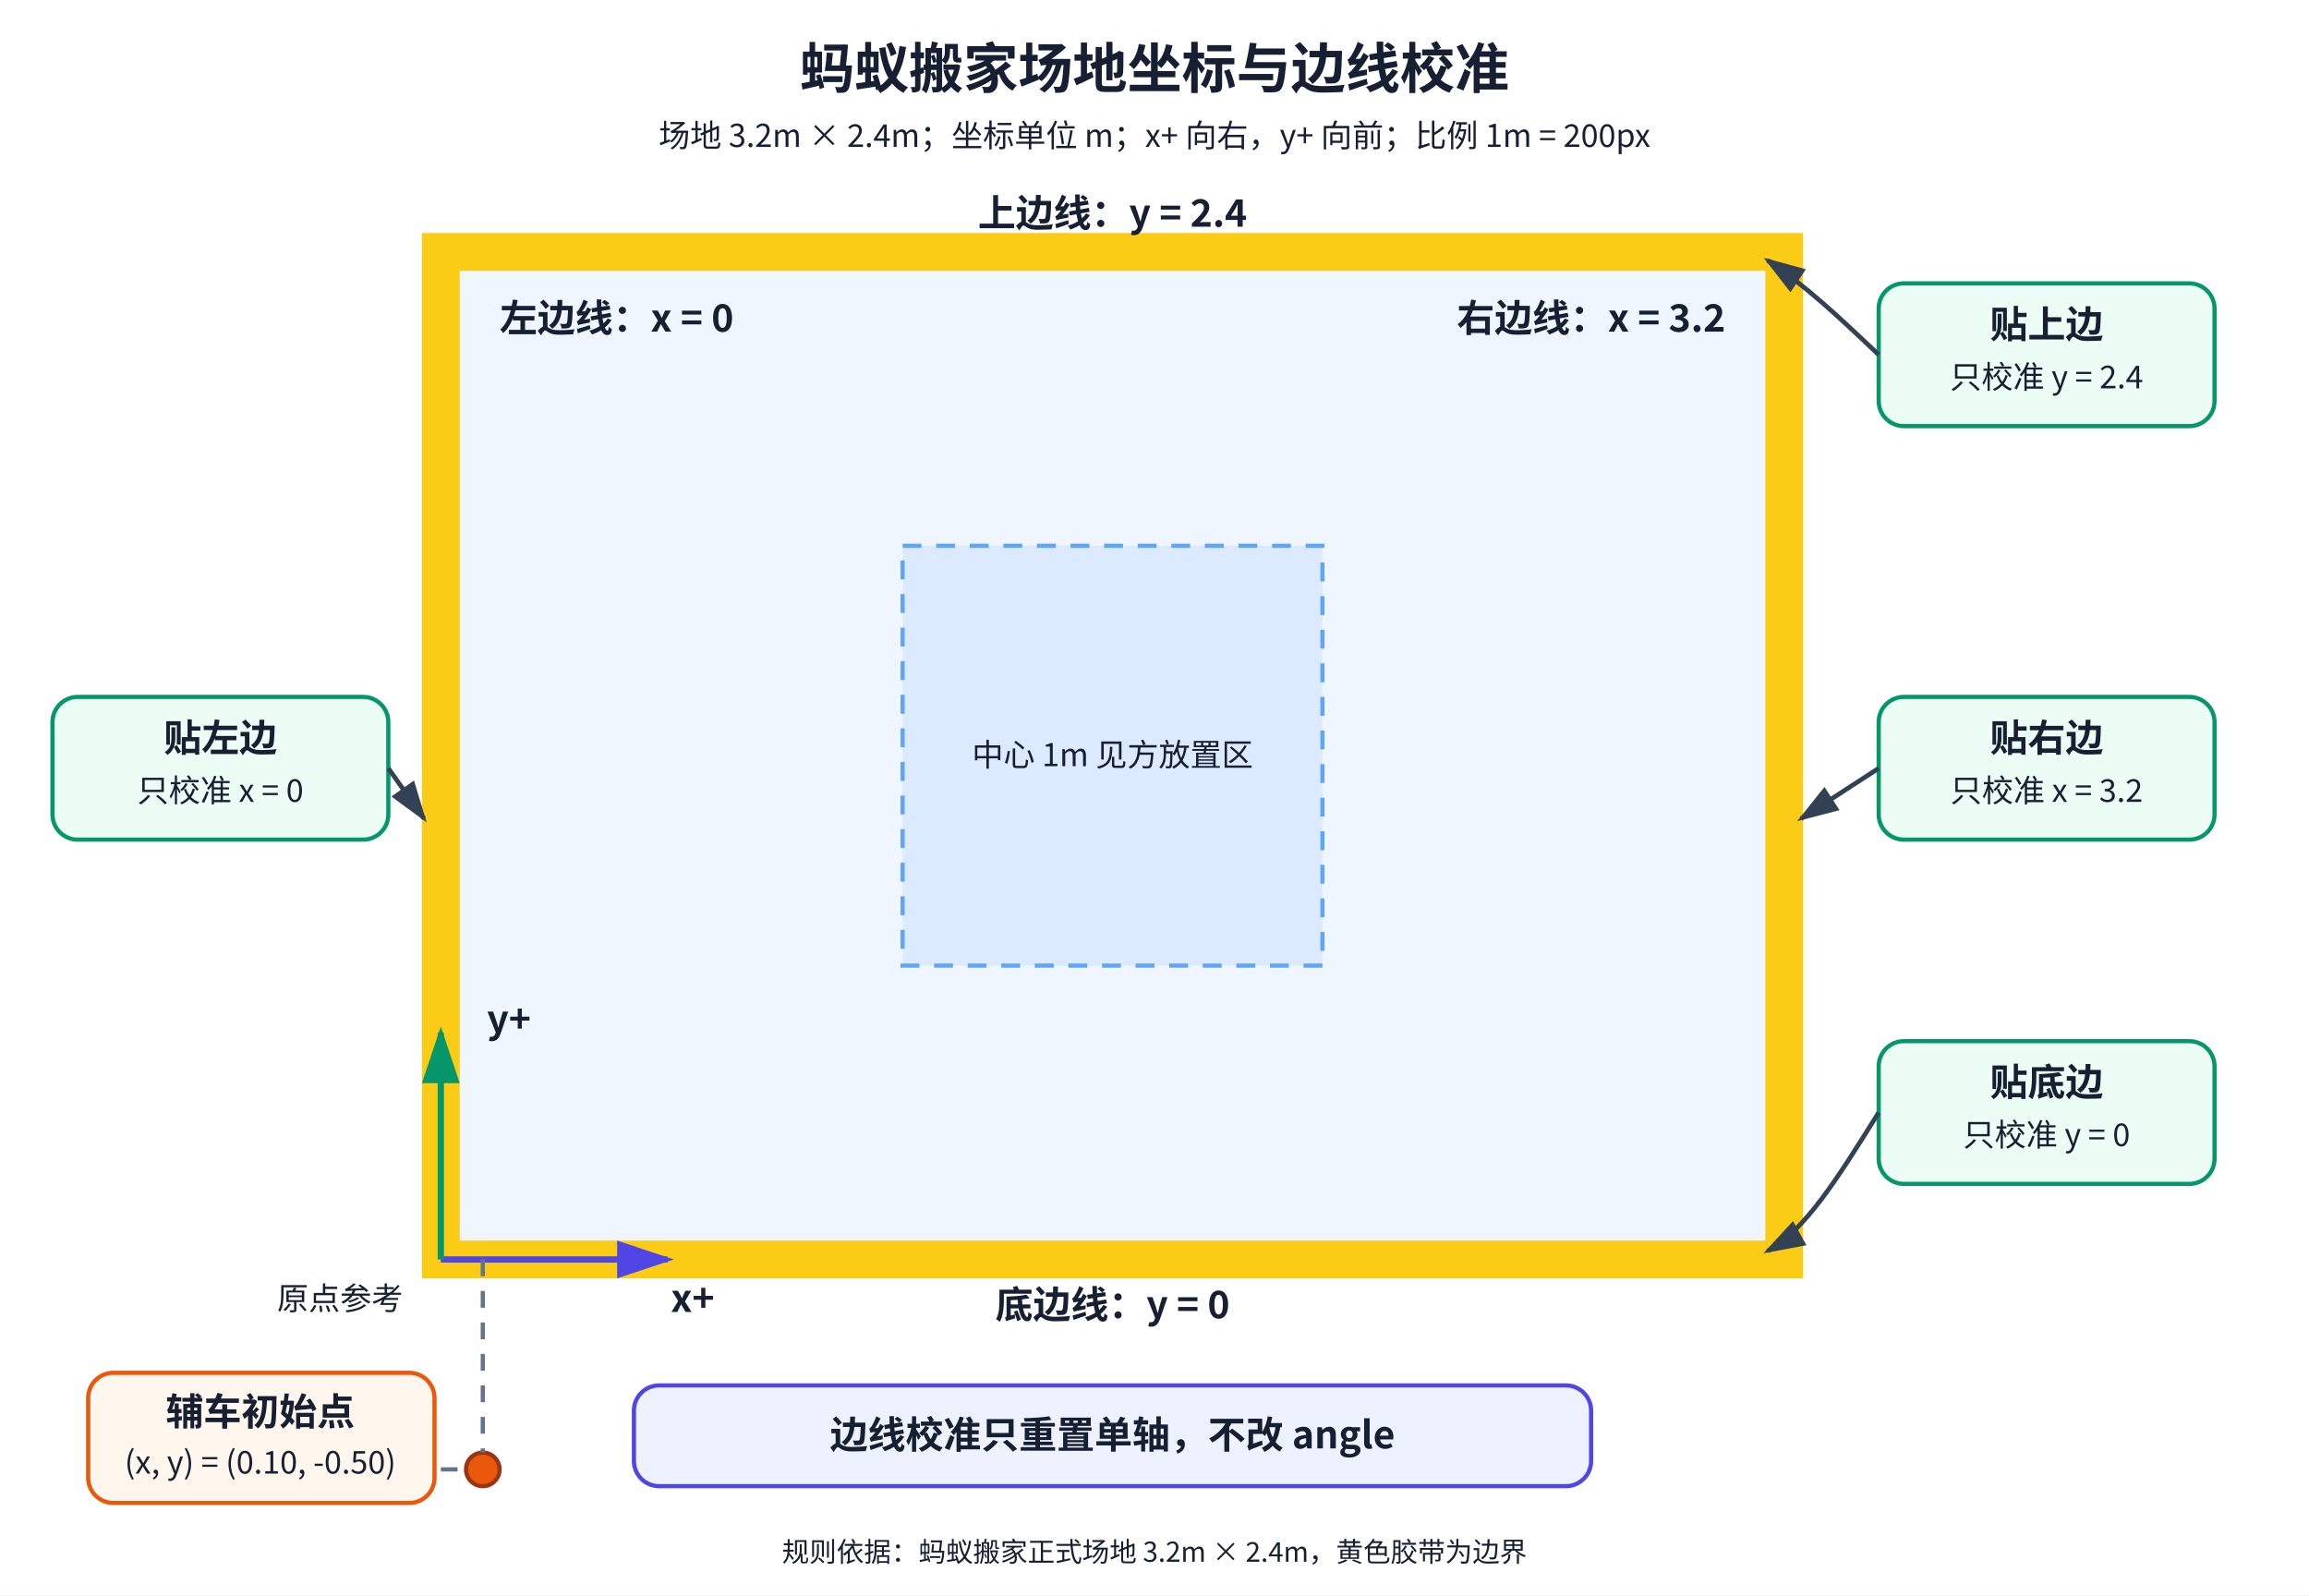
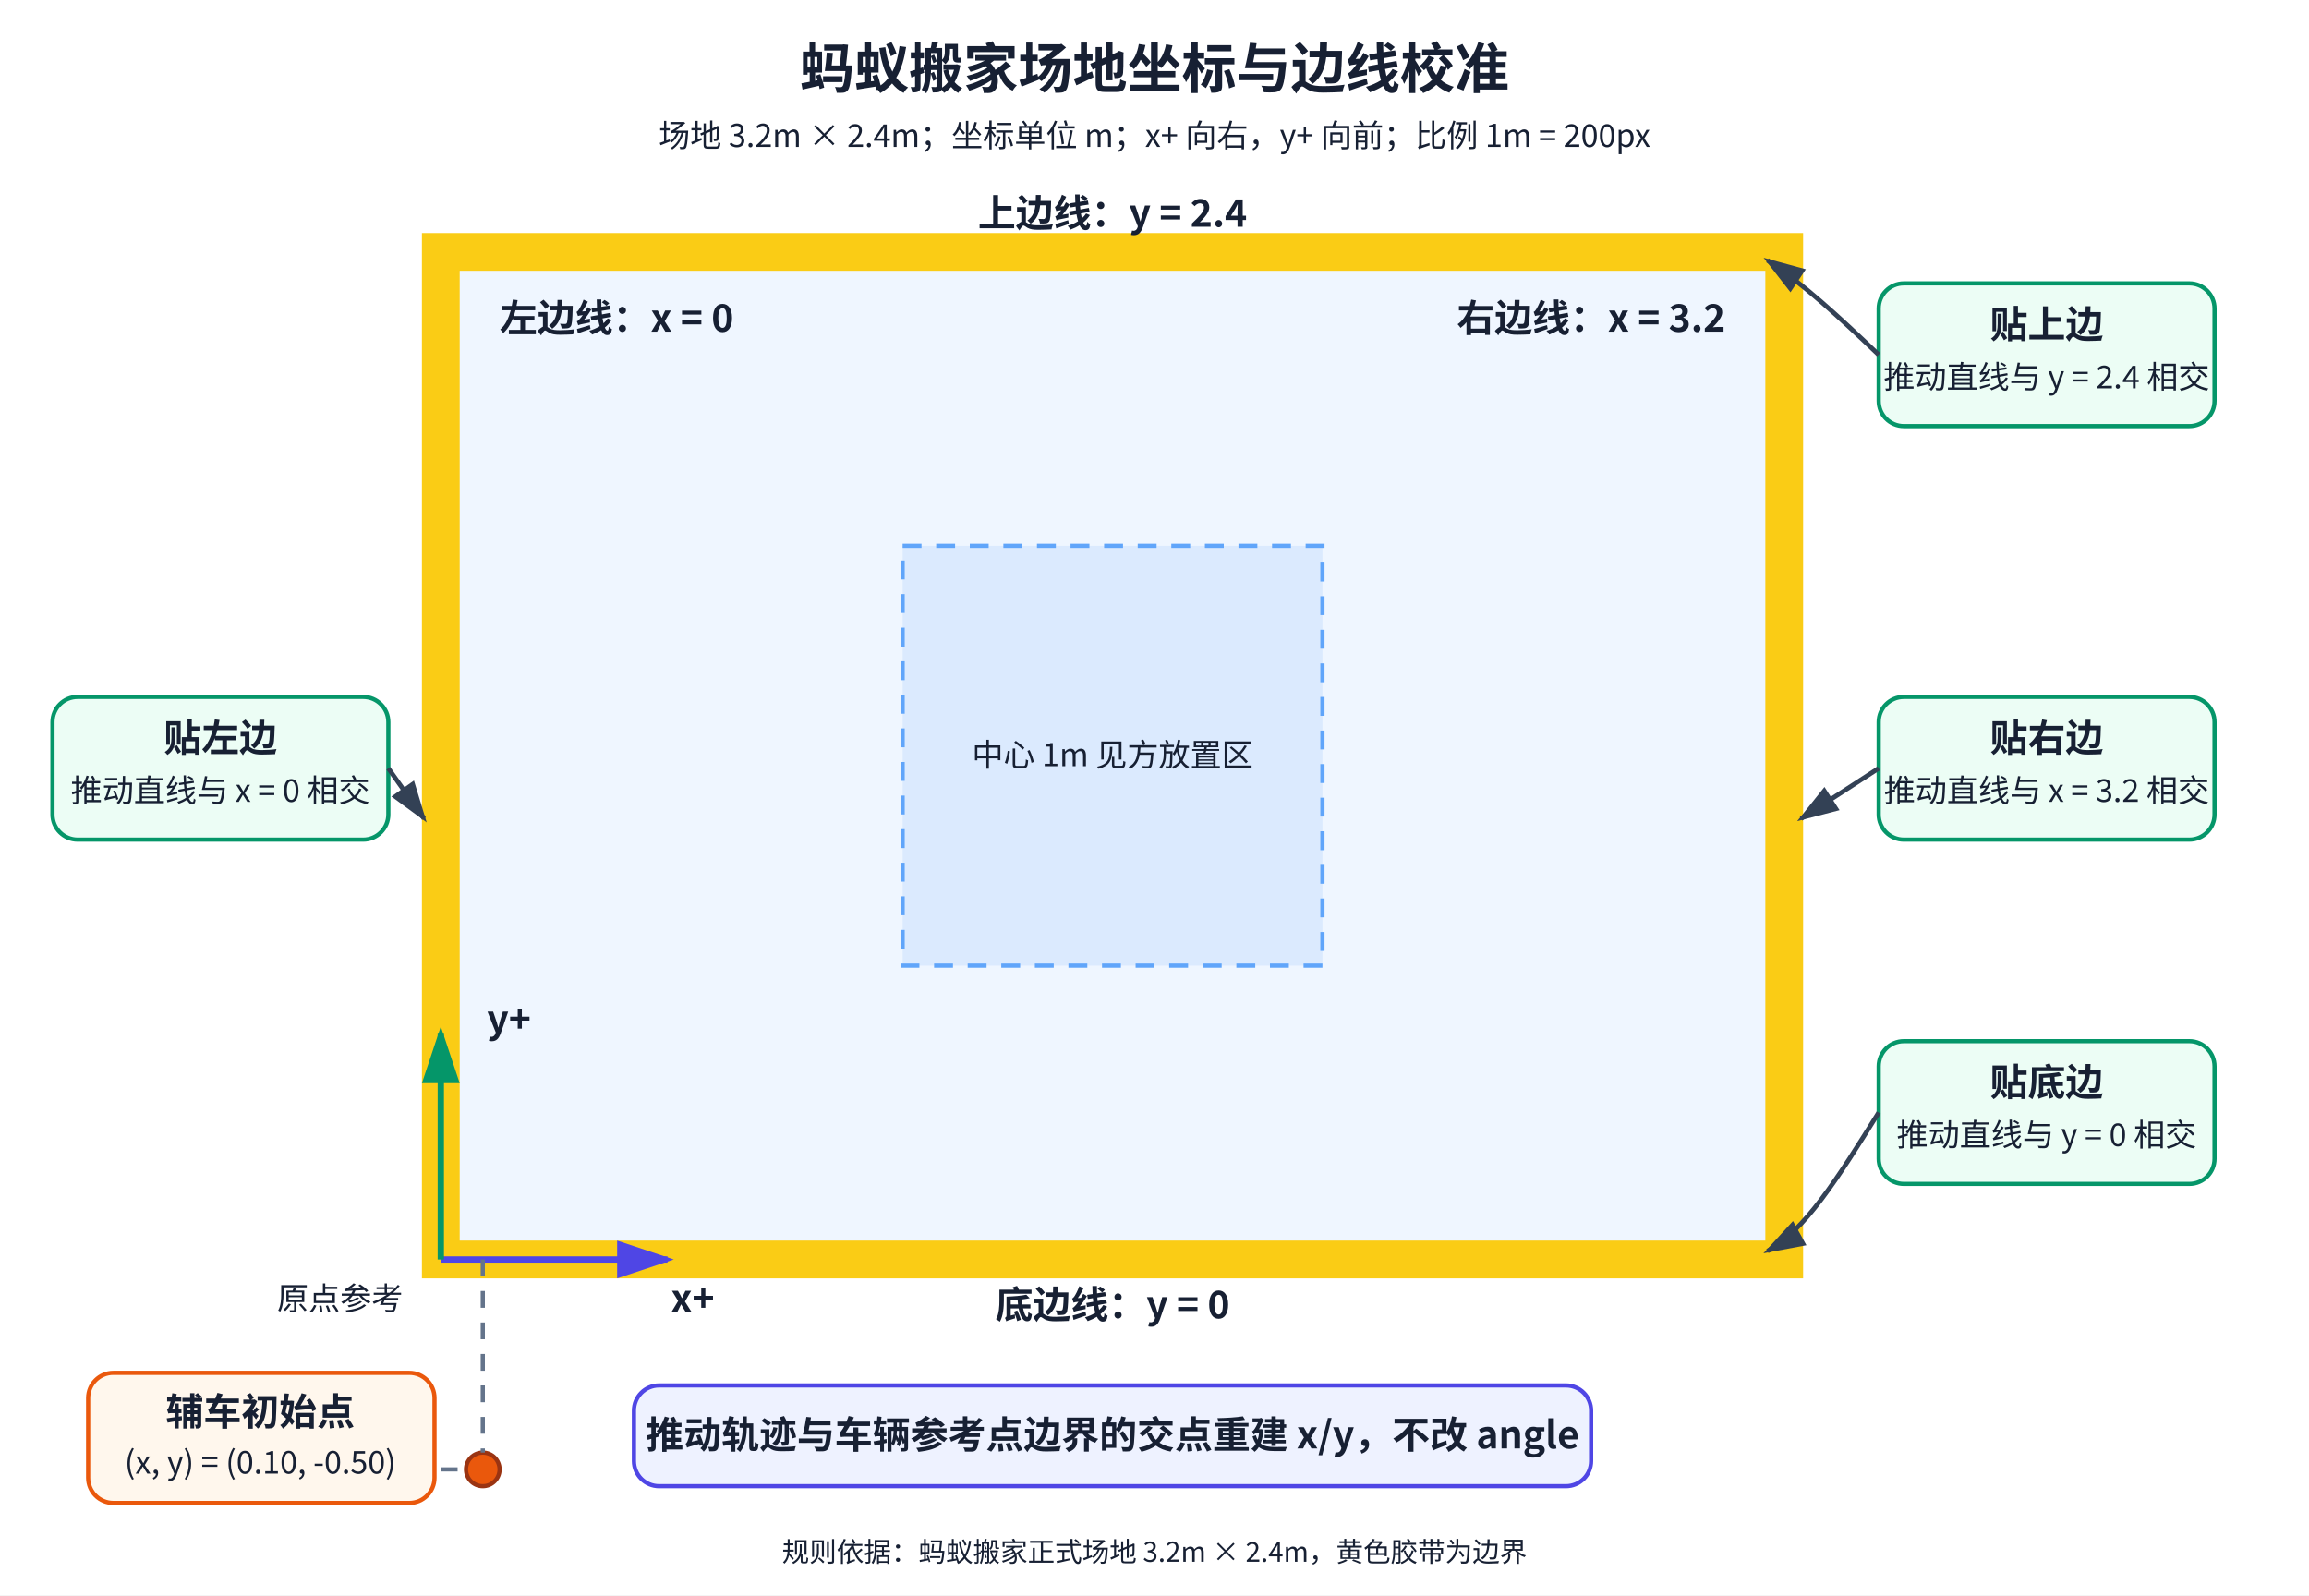
<svg xmlns="http://www.w3.org/2000/svg" width="1100" height="760" viewBox="0 0 1100 760">
  <style>
text{font-family:"Noto Sans CJK SC","PingFang SC","Microsoft YaHei",Arial,sans-serif;fill:#172033}
.title{font-size:26px;font-weight:700}
.label{font-size:18px;font-weight:600}
.small{font-size:15px}
.tiny{font-size:13px}
.field{fill:#eff6ff;stroke:#334155;stroke-width:2}
.border{fill:none;stroke:#facc15;stroke-width:18}
.accent{fill:#eef2ff;stroke:#4f46e5;stroke-width:2;rx:12}
.good{fill:#ecfdf5;stroke:#059669;stroke-width:2;rx:12}
.warn{fill:#fff7ed;stroke:#ea580c;stroke-width:2;rx:12}
.box{fill:#f8fafc;stroke:#334155;stroke-width:2;rx:12}
.line{stroke:#334155;stroke-width:2.2;fill:none}
.dash{stroke:#64748b;stroke-width:2;stroke-dasharray:8 7;fill:none}
.axisx{stroke:#4f46e5;stroke-width:3;fill:none}
.axisy{stroke:#059669;stroke-width:3;fill:none}
</style>
  <defs>
    <marker id="arrowDark" markerWidth="10" markerHeight="10" refX="8" refY="3" orient="auto" markerUnits="strokeWidth">
      <path d="M0,0 L0,6 L9,3 z" fill="#334155" />
    </marker>
    <marker id="arrowX" markerWidth="10" markerHeight="10" refX="8" refY="3" orient="auto" markerUnits="strokeWidth">
      <path d="M0,0 L0,6 L9,3 z" fill="#4f46e5" />
    </marker>
    <marker id="arrowY" markerWidth="10" markerHeight="10" refX="8" refY="3" orient="auto" markerUnits="strokeWidth">
      <path d="M0,0 L0,6 L9,3 z" fill="#059669" />
    </marker>
  </defs>
  <rect width="100%" height="100%" fill="white" />
  <text x="550" y="42" text-anchor="middle" class="title">蚂蚁搬家场地坐标与边线校准</text>
  <text x="550" y="70" text-anchor="middle" class="small">场地 3.2m × 2.4m；坐标单位 m；x+ 向右，y+ 向前；比例 1m = 200px</text>
  <rect x="210" y="120" width="640" height="480" class="field" />
  <rect x="210" y="120" width="640" height="480" class="border" />
  <rect x="430" y="260" width="200" height="200" fill="#dbeafe" stroke="#60a5fa" stroke-width="2" stroke-dasharray="9 7" />
  <text x="530" y="365" text-anchor="middle" class="small">中心 1m 见方放置区</text>
  <path d="M210,600 L318,600" class="axisx" marker-end="url(#arrowX)" />
  <path d="M210,600 L210,492" class="axisy" marker-end="url(#arrowY)" />
  <text x="330" y="625" text-anchor="middle" class="label" fill="#4f46e5">x+</text>
  <text x="232" y="492" class="label" fill="#059669">y+</text>
  <text x="132" y="624" class="small">原点参考</text>
  <text x="530" y="108" text-anchor="middle" class="label">上边线：y = 2.4</text>
  <text x="530" y="628" text-anchor="middle" class="label">底边线：y = 0</text>
  <text x="238" y="158" class="label">左边线：x = 0</text>
  <text x="822" y="158" text-anchor="end" class="label">右边线：x = 3.2</text>
  <circle cx="230" cy="700" r="8" fill="#ea580c" stroke="#9a3412" stroke-width="2" />
  <path d="M230,600 L230,692" class="dash" />
  <path d="M210,700 L222,700" class="dash" />
  <rect x="42" y="654" width="165" height="62" class="warn" />
  <text x="124" y="679" text-anchor="middle" class="label">辅车初始点</text>
  <text x="124" y="702" text-anchor="middle" class="small">(x, y) = (0.10, -0.50)</text>
  <rect x="895" y="135" width="160" height="68" class="good" />
  <text x="975" y="161" text-anchor="middle" class="label">贴上边</text>
-   <text x="975" y="185" text-anchor="middle" class="small">只校准 y = 2.4</text>
+   <text x="975" y="185" text-anchor="middle" class="small">推动直线与 y = 2.4 相交</text>
  <path d="M895,169 C875,150 860,136 842,124" class="line" marker-end="url(#arrowDark)" />
  <rect x="895" y="332" width="160" height="68" class="good" />
  <text x="975" y="358" text-anchor="middle" class="label">贴右边</text>
-   <text x="975" y="382" text-anchor="middle" class="small">只校准 x = 3.2</text>
+   <text x="975" y="382" text-anchor="middle" class="small">推动直线与 x = 3.2 相交</text>
  <path d="M895,366 L858,390" class="line" marker-end="url(#arrowDark)" />
  <rect x="895" y="496" width="160" height="68" class="good" />
  <text x="975" y="522" text-anchor="middle" class="label">贴底边</text>
-   <text x="975" y="546" text-anchor="middle" class="small">只校准 y = 0</text>
+   <text x="975" y="546" text-anchor="middle" class="small">推动直线与 y = 0 相交</text>
  <path d="M895,530 C875,562 860,586 842,596" class="line" marker-end="url(#arrowDark)" />
  <rect x="25" y="332" width="160" height="68" class="good" />
  <text x="105" y="358" text-anchor="middle" class="label">贴左边</text>
-   <text x="105" y="382" text-anchor="middle" class="small">只校准 x = 0</text>
+   <text x="105" y="382" text-anchor="middle" class="small">推动直线与 x = 0 相交</text>
  <path d="M185,366 L202,390" class="line" marker-end="url(#arrowDark)" />
  <rect x="302" y="660" width="456" height="48" class="accent" />
-   <text x="530" y="690" text-anchor="middle" class="label">边线校准只重置单轴，不改 angle</text>
+   <text x="530" y="690" text-anchor="middle" class="label">推动轨迹与车辆参考点边界的交点重建 x/y，不改 angle</text>
  <text x="550" y="744" text-anchor="middle" class="tiny">规则依据：蚂蚁搬家正式场地 3.2m × 2.4m，黄色胶带为边界</text>
</svg>
